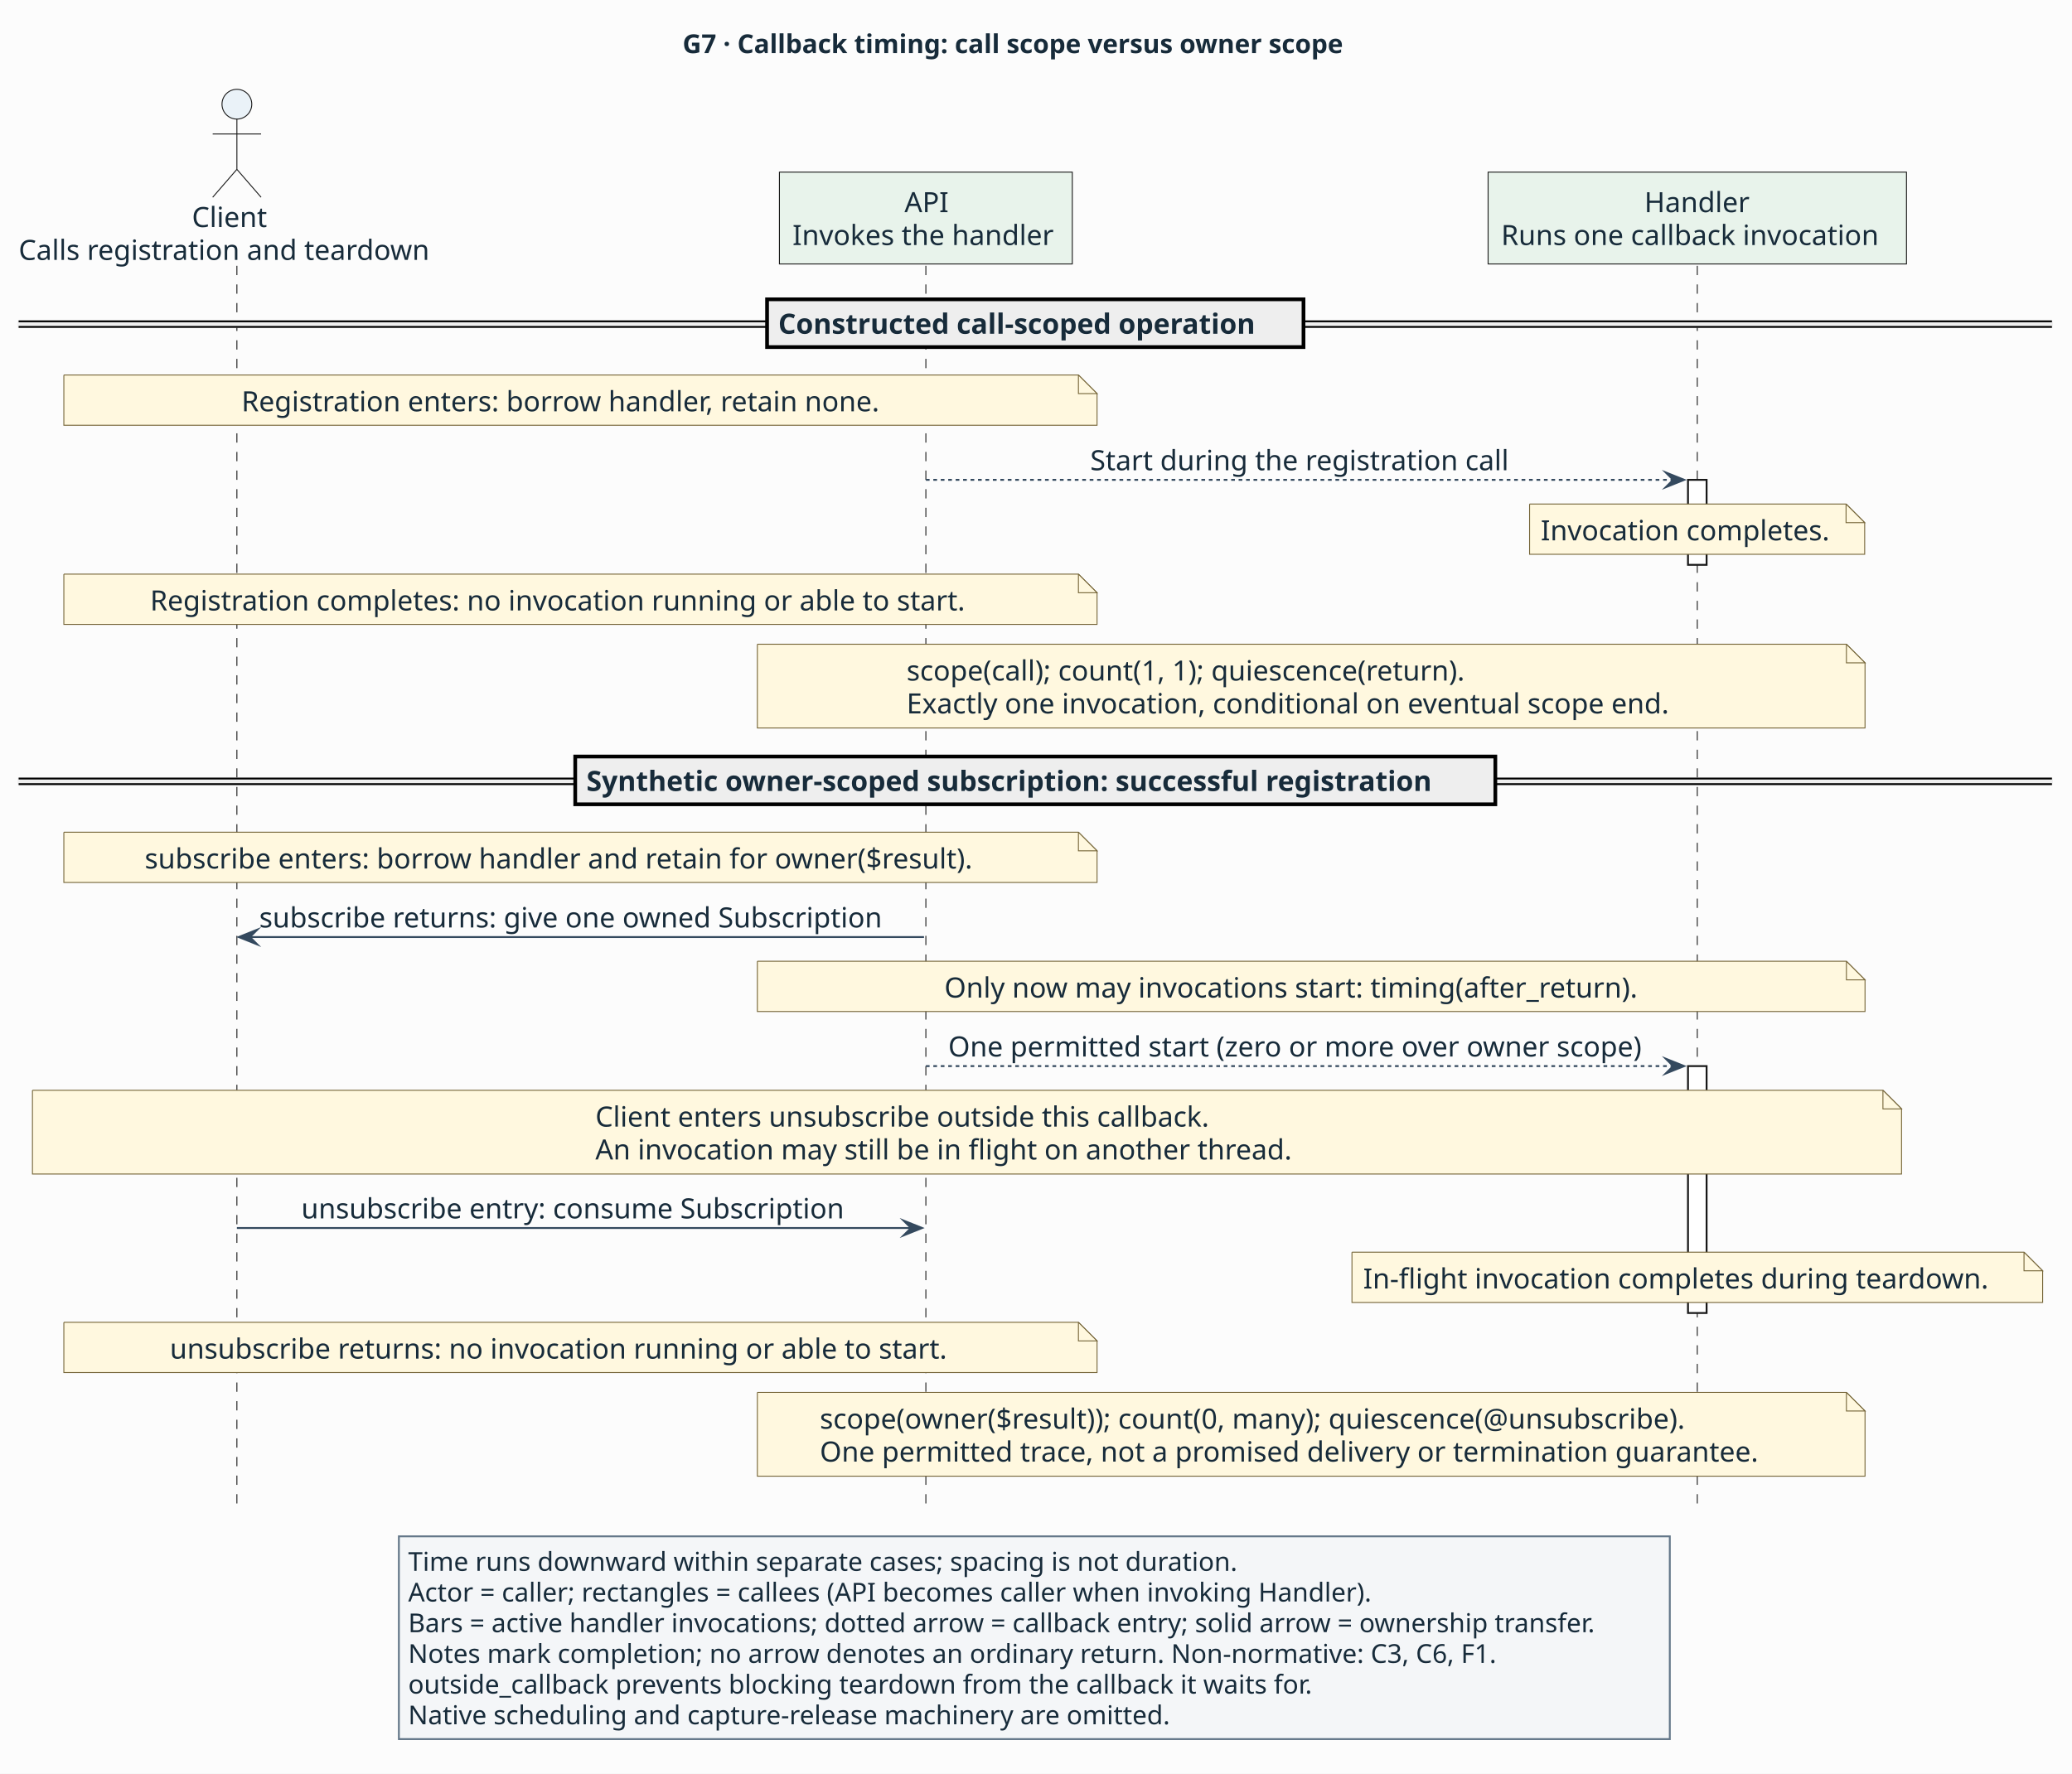
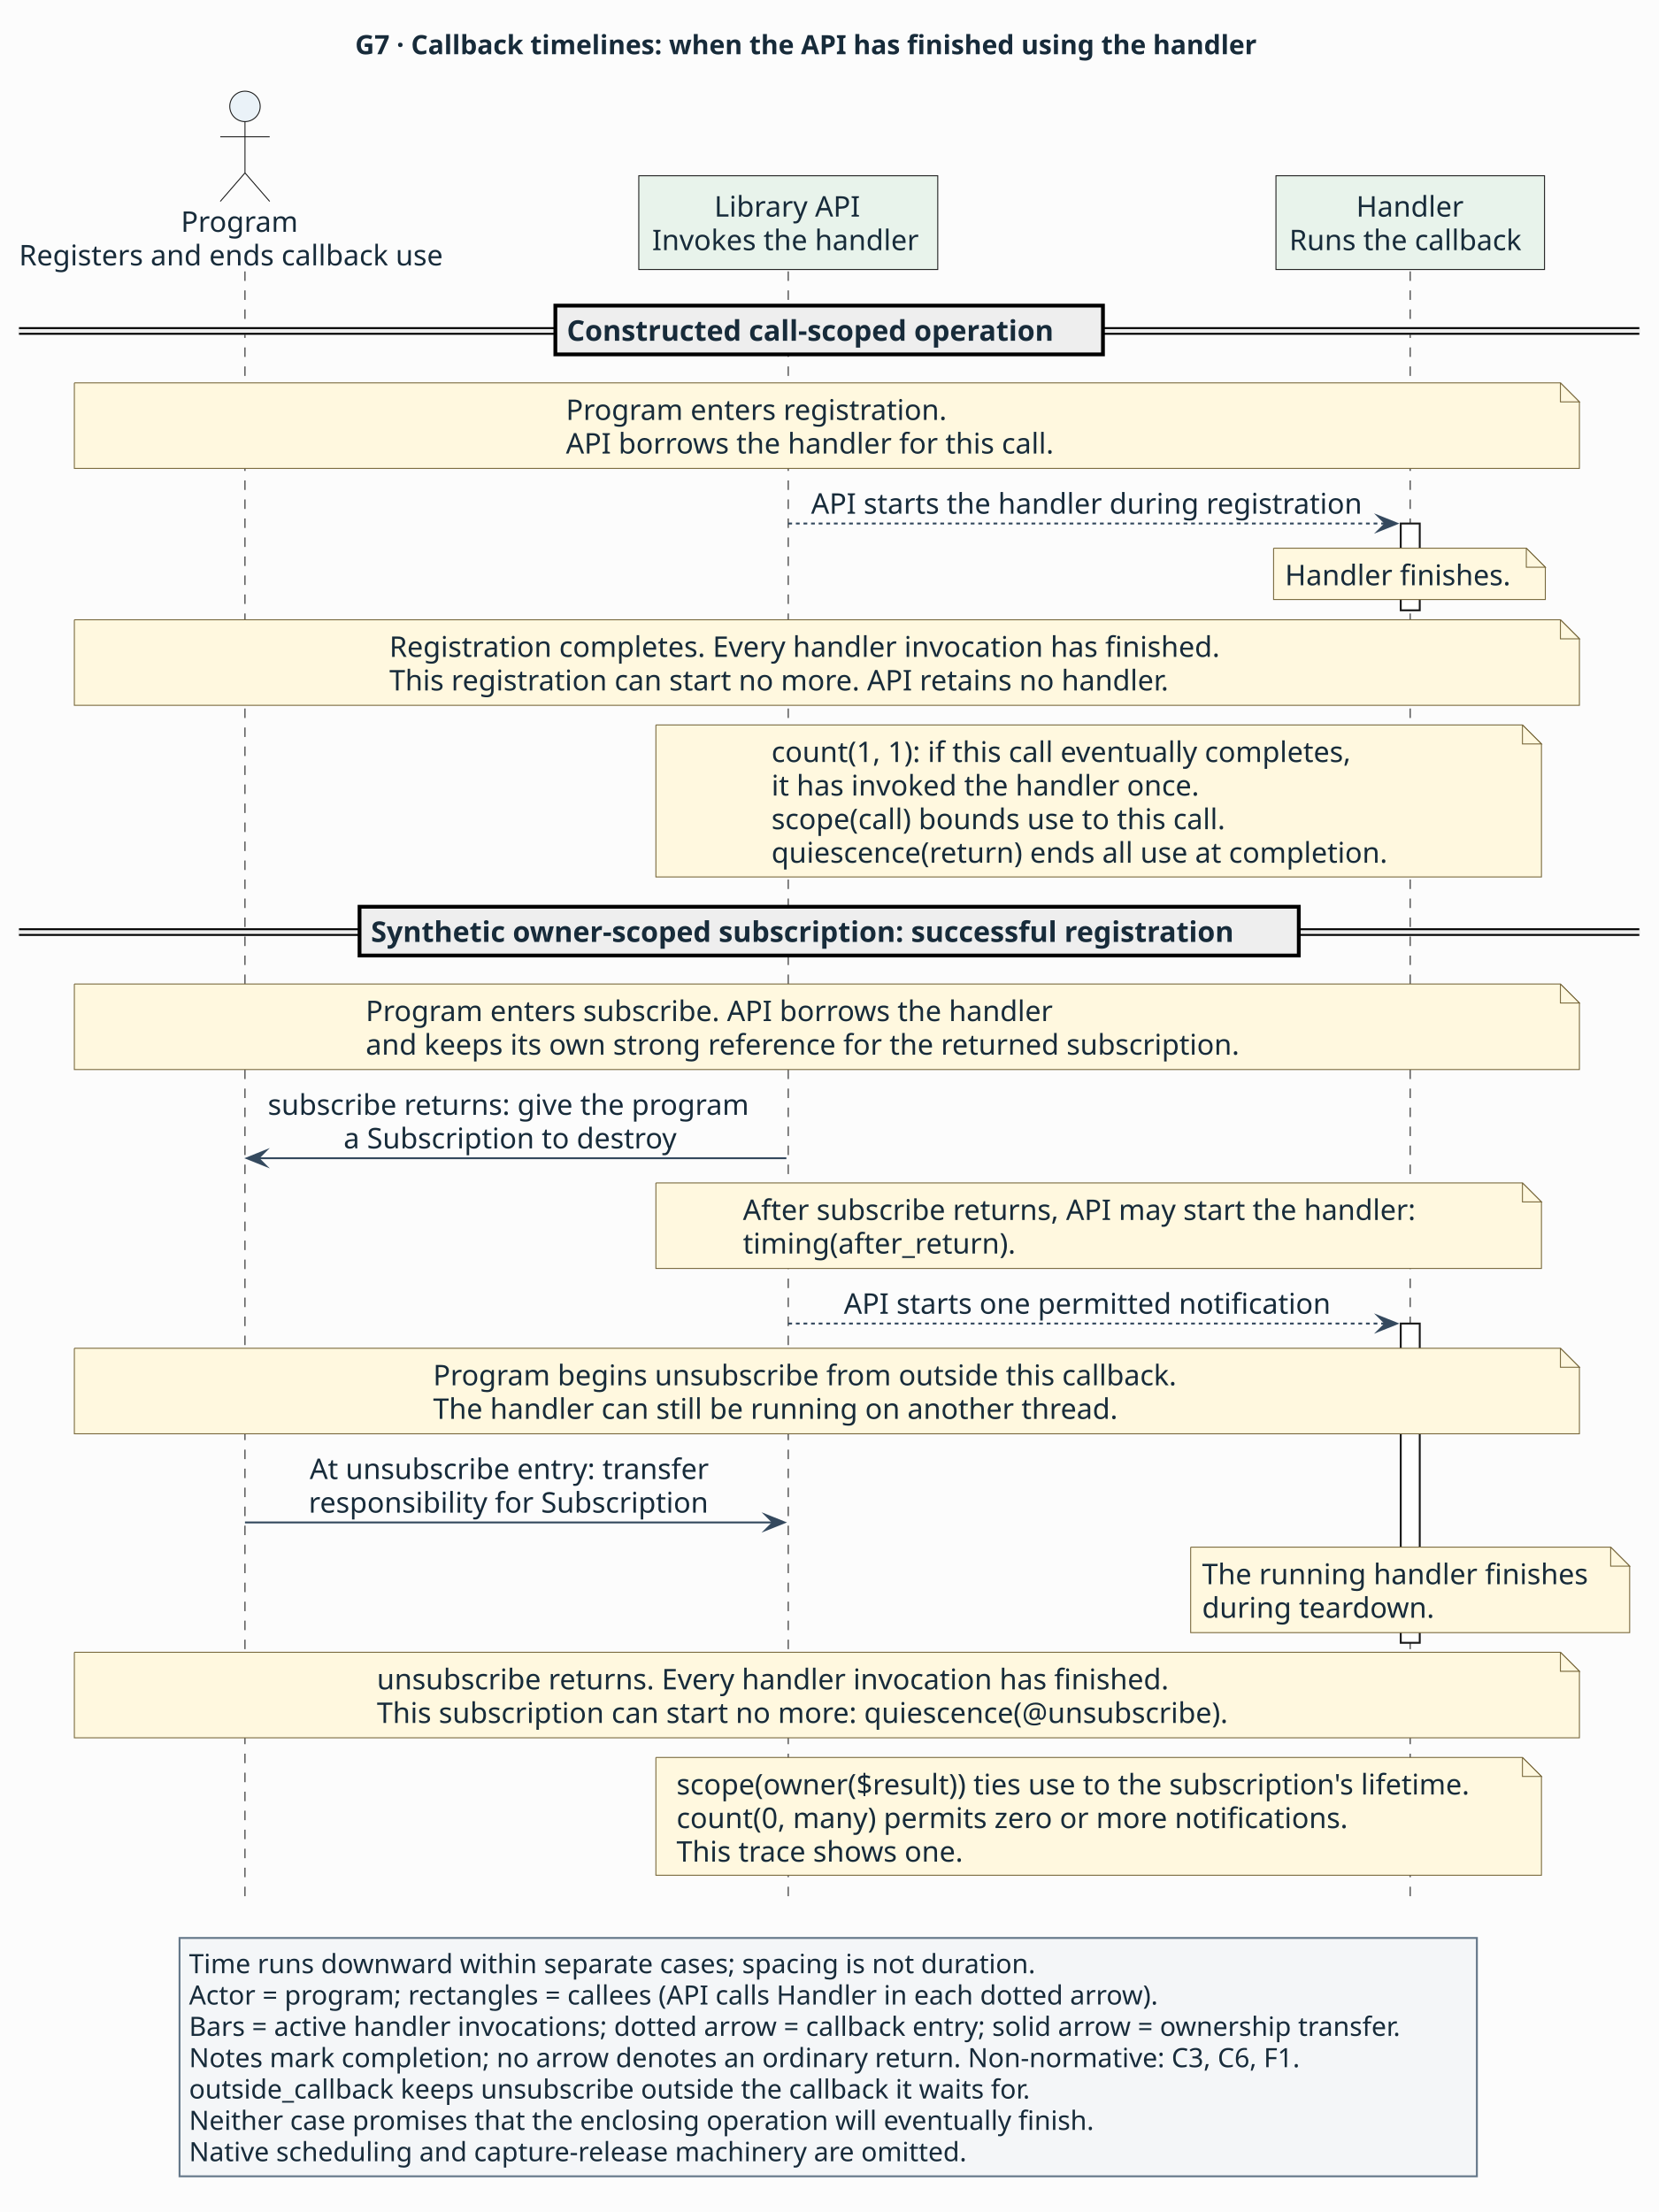
- <svg xmlns="http://www.w3.org/2000/svg" version="1.1" data-diagram-type="SEQUENCE" style="width:1113px;height:953px;background:#FCFCFC;" width="1113px" height="953px" viewBox="0 0 1113 953" zoomAndPan="magnify" preserveAspectRatio="none" contentStyleType="text/css">
+ <svg xmlns="http://www.w3.org/2000/svg" version="1.1" data-diagram-type="SEQUENCE" style="width:873px;height:1164px;background:#FCFCFC;" width="873px" height="1164px" viewBox="0 0 873 1164" zoomAndPan="magnify" preserveAspectRatio="none" contentStyleType="text/css">
  <defs />
  <g font-family="sans-serif" lengthAdjust="spacing">
-     <rect x="0" y="0" width="1113" height="953" fill="#FCFCFC" style="stroke:none;" />
+     <rect x="0" y="0" width="873" height="1164" fill="#FCFCFC" style="stroke:none;" />
    <g class="title" data-source-line="2">
-       <text x="366.64" y="28.535" fill="#172B3A" font-size="14" textLength="377.945" font-weight="700">G7 · Callback timing: call scope versus owner scope</text>
+       <text x="186.882" y="28.535" fill="#172B3A" font-size="14" textLength="497.875" font-weight="700">G7 · Callback timelines: when the API has finished using the handler</text>
    </g>
    <g>
-       <rect x="123.747" y="142.82" width="8" height="665.654" fill="#000" fill-opacity="0" />
-       <line x1="127.247" y1="142.82" x2="127.247" y2="808.475" style="stroke:#181818;stroke-width:0.5;stroke-dasharray:5,5;" />
+       <rect x="125.413" y="142.82" width="8" height="859.98" fill="#000" fill-opacity="0" />
+       <line x1="128.913" y1="142.82" x2="128.913" y2="1002.801" style="stroke:#181818;stroke-width:0.5;stroke-dasharray:5,5;" />
    </g>
    <g>
-       <rect x="493.838" y="142.82" width="8" height="665.654" fill="#000" fill-opacity="0" />
-       <line x1="497.338" y1="142.82" x2="497.338" y2="808.475" style="stroke:#181818;stroke-width:0.5;stroke-dasharray:5,5;" />
+       <rect x="411.305" y="142.82" width="8" height="859.98" fill="#000" fill-opacity="0" />
+       <line x1="414.805" y1="142.82" x2="414.805" y2="1002.801" style="stroke:#181818;stroke-width:0.5;stroke-dasharray:5,5;" />
    </g>
    <g>
-       <rect x="908.224" y="142.82" width="8" height="665.654" fill="#000" fill-opacity="0" />
-       <line x1="911.724" y1="142.82" x2="911.724" y2="808.475" style="stroke:#181818;stroke-width:0.5;stroke-dasharray:5,5;" />
+       <rect x="738.599" y="142.82" width="8" height="859.98" fill="#000" fill-opacity="0" />
+       <line x1="742.099" y1="142.82" x2="742.099" y2="1002.801" style="stroke:#181818;stroke-width:0.5;stroke-dasharray:5,5;" />
    </g>
    <g>
-       <rect x="906.724" y="257.818" width="10" height="45.666" fill="#FFF" style="stroke:#181818;stroke-width:1;" />
+       <rect x="737.099" y="275.484" width="10" height="45.666" fill="#FFF" style="stroke:#181818;stroke-width:1;" />
    </g>
    <g>
-       <rect x="906.724" y="572.813" width="10" height="132.664" fill="#FFF" style="stroke:#181818;stroke-width:1;" />
+       <rect x="737.099" y="696.475" width="10" height="167.996" fill="#FFF" style="stroke:#181818;stroke-width:1;" />
    </g>
-     <text x="103.083" y="121.99" fill="#172B3A" font-size="15" textLength="42.327">Client</text>
-     <text x="10" y="139.656" fill="#172B3A" font-size="15" textLength="228.494">Calls registration and teardown</text>
-     <ellipse cx="127.247" cy="55.988" rx="8" ry="8" fill="#EAF2F8" style="stroke:#181818;stroke-width:0.5;" />
-     <path d="M127.247,63.988 L127.247,90.988 M114.247,71.988 L140.247,71.988 M127.247,90.988 L114.247,105.988 M127.247,90.988 L140.247,105.988" style="stroke:#181818;stroke-width:0.5;" fill="none" />
-     <rect x="418.678" y="92.488" width="157.32" height="49.332" fill="#E8F3EB" style="stroke:#181818;stroke-width:0.5;" />
-     <text x="485.857" y="113.99" fill="#172B3A" font-size="15" textLength="22.961">API</text>
-     <text x="425.678" y="131.656" fill="#172B3A" font-size="15" textLength="143.32">Invokes the handler</text>
-     <rect x="799.354" y="92.488" width="224.74" height="49.332" fill="#E8F3EB" style="stroke:#181818;stroke-width:0.5;" />
-     <text x="883.28" y="113.99" fill="#172B3A" font-size="15" textLength="56.887">Handler</text>
-     <text x="806.354" y="131.656" fill="#172B3A" font-size="15" textLength="210.74">Runs one callback invocation</text>
-     <rect x="10" y="172.653" width="1092.225" height="3" fill="#EEE" style="stroke:#EEE;stroke-width:1;" />
-     <line x1="10" y1="172.653" x2="1102.225" y2="172.653" style="stroke:#000;stroke-width:1;" />
-     <line x1="10" y1="175.653" x2="1102.225" y2="175.653" style="stroke:#000;stroke-width:1;" />
-     <rect x="412.036" y="160.82" width="288.153" height="25.666" fill="#EEE" style="stroke:#000;stroke-width:2;" />
-     <text x="418.036" y="179.322" fill="#172B3A" font-size="15" textLength="269.209" font-weight="700">Constructed call-scoped operation</text>
-     <path d="M34.293,201.486 L34.293,228.486 L589.293,228.486 L589.293,211.486 L579.293,201.486 L34.293,201.486" style="stroke:#756538;stroke-width:0.5;" fill="#FFF8DF" />
-     <path d="M579.293,201.486 L579.293,211.486 L589.293,211.486 L579.293,201.486" style="stroke:#756538;stroke-width:0.5;" fill="#FFF8DF" />
-     <text x="129.711" y="220.988" fill="#172B3A" font-size="15" textLength="356.162">Registration enters: borrow handler, retain none.</text>
-     <polygon points="894.724,253.818,904.724,257.818,894.724,261.818,898.724,257.818" fill="#34495E" style="stroke:#34495E;stroke-width:1;stroke-linejoin:miter;stroke-miterlimit:10;" />
-     <line x1="497.338" y1="257.818" x2="900.724" y2="257.818" style="stroke:#34495E;stroke-width:1;stroke-dasharray:2,2;" />
-     <text x="585.613" y="252.654" fill="#172B3A" font-size="15" textLength="232.837">Start during the registration call</text>
-     <path d="M821.632,270.818 L821.632,297.818 L1001.632,297.818 L1001.632,280.818 L991.632,270.818 L821.632,270.818" style="stroke:#756538;stroke-width:0.5;" fill="#FFF8DF" />
-     <path d="M991.632,270.818 L991.632,280.818 L1001.632,280.818 L991.632,270.818" style="stroke:#756538;stroke-width:0.5;" fill="#FFF8DF" />
-     <text x="827.632" y="290.32" fill="#172B3A" font-size="15" textLength="159.185">Invocation completes.</text>
-     <path d="M34.293,308.484 L34.293,335.484 L589.293,335.484 L589.293,318.484 L579.293,308.484 L34.293,308.484" style="stroke:#756538;stroke-width:0.5;" fill="#FFF8DF" />
-     <path d="M579.293,308.484 L579.293,318.484 L589.293,318.484 L579.293,308.484" style="stroke:#756538;stroke-width:0.5;" fill="#FFF8DF" />
-     <text x="80.635" y="327.986" fill="#172B3A" font-size="15" textLength="454.314">Registration completes: no invocation running or able to start.</text>
-     <path d="M406.823,346.15 L406.823,391.15 L1001.823,391.15 L1001.823,356.15 L991.823,346.15 L406.823,346.15" style="stroke:#756538;stroke-width:0.5;" fill="#FFF8DF" />
-     <path d="M991.823,346.15 L991.823,356.15 L1001.823,356.15 L991.823,346.15" style="stroke:#756538;stroke-width:0.5;" fill="#FFF8DF" />
-     <text x="486.98" y="365.652" fill="#172B3A" font-size="15" textLength="314.905">scope(call); count(1, 1); quiescence(return).</text>
-     <text x="486.98" y="383.318" fill="#172B3A" font-size="15" textLength="426.101">Exactly one invocation, conditional on eventual scope end.</text>
-     <rect x="10" y="418.315" width="1092.225" height="3" fill="#EEE" style="stroke:#EEE;stroke-width:1;" />
-     <line x1="10" y1="418.315" x2="1102.225" y2="418.315" style="stroke:#000;stroke-width:1;" />
-     <line x1="10" y1="421.315" x2="1102.225" y2="421.315" style="stroke:#000;stroke-width:1;" />
-     <rect x="308.988" y="406.482" width="494.249" height="25.666" fill="#EEE" style="stroke:#000;stroke-width:2;" />
-     <text x="314.988" y="424.984" fill="#172B3A" font-size="15" textLength="475.305" font-weight="700">Synthetic owner-scoped subscription: successful registration</text>
-     <path d="M34.293,447.148 L34.293,474.148 L589.293,474.148 L589.293,457.148 L579.293,447.148 L34.293,447.148" style="stroke:#756538;stroke-width:0.5;" fill="#FFF8DF" />
-     <path d="M579.293,447.148 L579.293,457.148 L589.293,457.148 L579.293,447.148" style="stroke:#756538;stroke-width:0.5;" fill="#FFF8DF" />
-     <text x="77.717" y="466.65" fill="#172B3A" font-size="15" textLength="460.151">subscribe enters: borrow handler and retain for owner($result).</text>
-     <polygon points="138.247,499.48,128.247,503.48,138.247,507.48,134.247,503.48" fill="#34495E" style="stroke:#34495E;stroke-width:1;stroke-linejoin:miter;stroke-miterlimit:10;" />
-     <line x1="132.247" y1="503.48" x2="496.338" y2="503.48" style="stroke:#34495E;stroke-width:1;" />
-     <text x="139.247" y="498.316" fill="#172B3A" font-size="15" textLength="346.091">subscribe returns: give one owned Subscription</text>
-     <path d="M406.823,516.48 L406.823,543.48 L1001.823,543.48 L1001.823,526.48 L991.823,516.48 L406.823,516.48" style="stroke:#756538;stroke-width:0.5;" fill="#FFF8DF" />
-     <path d="M991.823,516.48 L991.823,526.48 L1001.823,526.48 L991.823,516.48" style="stroke:#756538;stroke-width:0.5;" fill="#FFF8DF" />
-     <text x="507.269" y="535.982" fill="#172B3A" font-size="15" textLength="385.525">Only now may invocations start: timing(after_return).</text>
-     <polygon points="894.724,568.813,904.724,572.813,894.724,576.813,898.724,572.813" fill="#34495E" style="stroke:#34495E;stroke-width:1;stroke-linejoin:miter;stroke-miterlimit:10;" />
-     <line x1="497.338" y1="572.813" x2="900.724" y2="572.813" style="stroke:#34495E;stroke-width:1;stroke-dasharray:2,2;" />
-     <text x="509.338" y="567.648" fill="#172B3A" font-size="15" textLength="385.386">One permitted start (zero or more over owner scope)</text>
-     <path d="M17.438,585.813 L17.438,630.813 L1021.438,630.813 L1021.438,595.813 L1011.438,585.813 L17.438,585.813" style="stroke:#756538;stroke-width:0.5;" fill="#FFF8DF" />
-     <path d="M1011.438,585.813 L1011.438,595.813 L1021.438,595.813 L1011.438,585.813" style="stroke:#756538;stroke-width:0.5;" fill="#FFF8DF" />
-     <text x="319.81" y="605.314" fill="#172B3A" font-size="15" textLength="344.465">Client enters unsubscribe outside this callback.</text>
-     <text x="319.81" y="622.98" fill="#172B3A" font-size="15" textLength="390.352">An invocation may still be in flight on another thread.</text>
-     <polygon points="485.338,655.811,495.338,659.811,485.338,663.811,489.338,659.811" fill="#34495E" style="stroke:#34495E;stroke-width:1;stroke-linejoin:miter;stroke-miterlimit:10;" />
-     <line x1="127.247" y1="659.811" x2="491.338" y2="659.811" style="stroke:#34495E;stroke-width:1;" />
-     <text x="161.835" y="654.646" fill="#172B3A" font-size="15" textLength="300.916">unsubscribe entry: consume Subscription</text>
-     <path d="M726.223,672.811 L726.223,699.811 L1097.223,699.811 L1097.223,682.811 L1087.223,672.811 L726.223,672.811" style="stroke:#756538;stroke-width:0.5;" fill="#FFF8DF" />
-     <path d="M1087.223,672.811 L1087.223,682.811 L1097.223,682.811 L1087.223,672.811" style="stroke:#756538;stroke-width:0.5;" fill="#FFF8DF" />
-     <text x="732.223" y="692.313" fill="#172B3A" font-size="15" textLength="350.002">In-flight invocation completes during teardown.</text>
-     <path d="M34.293,710.477 L34.293,737.477 L589.293,737.477 L589.293,720.477 L579.293,710.477 L34.293,710.477" style="stroke:#756538;stroke-width:0.5;" fill="#FFF8DF" />
-     <path d="M579.293,710.477 L579.293,720.477 L589.293,720.477 L579.293,710.477" style="stroke:#756538;stroke-width:0.5;" fill="#FFF8DF" />
-     <text x="91.237" y="729.979" fill="#172B3A" font-size="15" textLength="433.11">unsubscribe returns: no invocation running or able to start.</text>
-     <path d="M406.823,748.143 L406.823,793.143 L1001.823,793.143 L1001.823,758.143 L991.823,748.143 L406.823,748.143" style="stroke:#756538;stroke-width:0.5;" fill="#FFF8DF" />
-     <path d="M991.823,748.143 L991.823,758.143 L1001.823,758.143 L991.823,748.143" style="stroke:#756538;stroke-width:0.5;" fill="#FFF8DF" />
-     <text x="440.376" y="767.645" fill="#172B3A" font-size="15" textLength="482.058">scope(owner($result)); count(0, many); quiescence(@unsubscribe).</text>
-     <text x="440.376" y="785.311" fill="#172B3A" font-size="15" textLength="519.309">One permitted trace, not a promised delivery or termination guarantee.</text>
-     <g class="legend" data-source-line="36">
-       <rect x="214.267" y="825.475" width="682.69" height="108.93" fill="#F4F6F8" style="stroke:#647789;stroke-width:1;" />
-       <text x="219.267" y="844.01" fill="#172B3A" font-size="14" textLength="462.684">Time runs downward within separate cases; spacing is not duration.</text>
-       <text x="219.267" y="860.498" fill="#172B3A" font-size="14" textLength="543.3">Actor = caller; rectangles = callees (API becomes caller when invoking Handler).</text>
-       <text x="219.267" y="876.986" fill="#172B3A" font-size="14" textLength="672.69">Bars = active handler invocations; dotted arrow = callback entry; solid arrow = ownership transfer.</text>
-       <text x="219.267" y="893.475" fill="#172B3A" font-size="14" textLength="611.823">Notes mark completion; no arrow denotes an ordinary return. Non-normative: C3, C6, F1.</text>
-       <text x="219.267" y="909.963" fill="#172B3A" font-size="14" textLength="509.476">outside_callback prevents blocking teardown from the callback it waits for.</text>
-       <text x="219.267" y="926.451" fill="#172B3A" font-size="14" textLength="424.061">Native scheduling and capture-release machinery are omitted.</text>
+     <text x="95.203" y="121.99" fill="#172B3A" font-size="15" textLength="61.421">Program</text>
+     <text x="10" y="139.656" fill="#172B3A" font-size="15" textLength="231.826">Registers and ends callback use</text>
+     <ellipse cx="128.913" cy="55.988" rx="8" ry="8" fill="#EAF2F8" style="stroke:#181818;stroke-width:0.5;" />
+     <path d="M128.913,63.988 L128.913,90.988 M115.913,71.988 L141.913,71.988 M128.913,90.988 L115.913,105.988 M128.913,90.988 L141.913,105.988" style="stroke:#181818;stroke-width:0.5;" fill="none" />
+     <rect x="336.145" y="92.488" width="157.32" height="49.332" fill="#E8F3EB" style="stroke:#181818;stroke-width:0.5;" />
+     <text x="375.866" y="113.99" fill="#172B3A" font-size="15" textLength="77.878">Library API</text>
+     <text x="343.145" y="131.656" fill="#172B3A" font-size="15" textLength="143.32">Invokes the handler</text>
+     <rect x="671.433" y="92.488" width="141.332" height="49.332" fill="#E8F3EB" style="stroke:#181818;stroke-width:0.5;" />
+     <text x="713.655" y="113.99" fill="#172B3A" font-size="15" textLength="56.887">Handler</text>
+     <text x="678.433" y="131.656" fill="#172B3A" font-size="15" textLength="127.332">Runs the callback</text>
+     <rect x="10" y="172.653" width="852.639" height="3" fill="#EEE" style="stroke:#EEE;stroke-width:1;" />
+     <line x1="10" y1="172.653" x2="862.639" y2="172.653" style="stroke:#000;stroke-width:1;" />
+     <line x1="10" y1="175.653" x2="862.639" y2="175.653" style="stroke:#000;stroke-width:1;" />
+     <rect x="292.243" y="160.82" width="288.153" height="25.666" fill="#EEE" style="stroke:#000;stroke-width:2;" />
+     <text x="298.243" y="179.322" fill="#172B3A" font-size="15" textLength="269.209" font-weight="700">Constructed call-scoped operation</text>
+     <path d="M39.124,201.486 L39.124,246.486 L831.124,246.486 L831.124,211.486 L821.124,201.486 L39.124,201.486" style="stroke:#756538;stroke-width:0.5;" fill="#FFF8DF" />
+     <path d="M821.124,201.486 L821.124,211.486 L831.124,211.486 L821.124,201.486" style="stroke:#756538;stroke-width:0.5;" fill="#FFF8DF" />
+     <text x="297.811" y="220.988" fill="#172B3A" font-size="15" textLength="205.408">Program enters registration.</text>
+     <text x="297.811" y="238.654" fill="#172B3A" font-size="15" textLength="266.389">API borrows the handler for this call.</text>
+     <polygon points="725.099,271.484,735.099,275.484,725.099,279.484,729.099,275.484" fill="#34495E" style="stroke:#34495E;stroke-width:1;stroke-linejoin:miter;stroke-miterlimit:10;" />
+     <line x1="414.805" y1="275.484" x2="731.099" y2="275.484" style="stroke:#34495E;stroke-width:1;stroke-dasharray:2,2;" />
+     <text x="426.805" y="270.32" fill="#172B3A" font-size="15" textLength="298.293">API starts the handler during registration</text>
+     <path d="M670.181,288.484 L670.181,315.484 L813.181,315.484 L813.181,298.484 L803.181,288.484 L670.181,288.484" style="stroke:#756538;stroke-width:0.5;" fill="#FFF8DF" />
+     <path d="M803.181,288.484 L803.181,298.484 L813.181,298.484 L803.181,288.484" style="stroke:#756538;stroke-width:0.5;" fill="#FFF8DF" />
+     <text x="676.181" y="307.986" fill="#172B3A" font-size="15" textLength="122.834">Handler finishes.</text>
+     <path d="M39.124,326.15 L39.124,371.15 L831.124,371.15 L831.124,336.15 L821.124,326.15 L39.124,326.15" style="stroke:#756538;stroke-width:0.5;" fill="#FFF8DF" />
+     <path d="M821.124,326.15 L821.124,336.15 L831.124,336.15 L821.124,326.15" style="stroke:#756538;stroke-width:0.5;" fill="#FFF8DF" />
+     <text x="204.885" y="345.652" fill="#172B3A" font-size="15" textLength="452.241">Registration completes. Every handler invocation has finished.</text>
+     <text x="204.885" y="363.318" fill="#172B3A" font-size="15" textLength="428.452">This registration can start no more. API retains no handler.</text>
+     <path d="M345.142,381.482 L345.142,461.482 L811.142,461.482 L811.142,391.482 L801.142,381.482 L345.142,381.482" style="stroke:#756538;stroke-width:0.5;" fill="#FFF8DF" />
+     <path d="M801.142,381.482 L801.142,391.482 L811.142,391.482 L801.142,381.482" style="stroke:#756538;stroke-width:0.5;" fill="#FFF8DF" />
+     <text x="405.956" y="400.984" fill="#172B3A" font-size="15" textLength="322.104">count(1, 1): if this call eventually completes,</text>
+     <text x="405.956" y="418.65" fill="#172B3A" font-size="15" textLength="233.862">it has invoked the handler once.</text>
+     <text x="405.956" y="436.316" fill="#172B3A" font-size="15" textLength="251.25">scope(call) bounds use to this call.</text>
+     <text x="405.956" y="453.982" fill="#172B3A" font-size="15" textLength="335.991">quiescence(return) ends all use at completion.</text>
+     <rect x="10" y="488.979" width="852.639" height="3" fill="#EEE" style="stroke:#EEE;stroke-width:1;" />
+     <line x1="10" y1="488.979" x2="862.639" y2="488.979" style="stroke:#000;stroke-width:1;" />
+     <line x1="10" y1="491.979" x2="862.639" y2="491.979" style="stroke:#000;stroke-width:1;" />
+     <rect x="189.195" y="477.146" width="494.249" height="25.666" fill="#EEE" style="stroke:#000;stroke-width:2;" />
+     <text x="195.195" y="495.648" fill="#172B3A" font-size="15" textLength="475.305" font-weight="700">Synthetic owner-scoped subscription: successful registration</text>
+     <path d="M39.124,517.813 L39.124,562.813 L831.124,562.813 L831.124,527.813 L821.124,517.813 L39.124,517.813" style="stroke:#756538;stroke-width:0.5;" fill="#FFF8DF" />
+     <path d="M821.124,517.813 L821.124,527.813 L831.124,527.813 L821.124,517.813" style="stroke:#756538;stroke-width:0.5;" fill="#FFF8DF" />
+     <text x="192.441" y="537.314" fill="#172B3A" font-size="15" textLength="370.818">Program enters subscribe. API borrows the handler</text>
+     <text x="192.441" y="554.98" fill="#172B3A" font-size="15" textLength="477.129">and keeps its own strong reference for the returned subscription.</text>
+     <polygon points="139.913,605.477,129.913,609.477,139.913,613.477,135.913,609.477" fill="#34495E" style="stroke:#34495E;stroke-width:1;stroke-linejoin:miter;stroke-miterlimit:10;" />
+     <line x1="133.913" y1="609.477" x2="413.805" y2="609.477" style="stroke:#34495E;stroke-width:1;" />
+     <text x="140.913" y="586.646" fill="#172B3A" font-size="15" textLength="261.892">subscribe returns: give the program</text>
+     <text x="180.793" y="604.313" fill="#172B3A" font-size="15" textLength="182.131">a Subscription to destroy</text>
+     <path d="M345.142,622.477 L345.142,667.477 L811.142,667.477 L811.142,632.477 L801.142,622.477 L345.142,622.477" style="stroke:#756538;stroke-width:0.5;" fill="#FFF8DF" />
+     <path d="M801.142,622.477 L801.142,632.477 L811.142,632.477 L801.142,622.477" style="stroke:#756538;stroke-width:0.5;" fill="#FFF8DF" />
+     <text x="390.945" y="641.979" fill="#172B3A" font-size="15" textLength="366.013">After subscribe returns, API may start the handler:</text>
+     <text x="390.945" y="659.645" fill="#172B3A" font-size="15" textLength="147.715">timing(after_return).</text>
+     <polygon points="725.099,692.475,735.099,696.475,725.099,700.475,729.099,696.475" fill="#34495E" style="stroke:#34495E;stroke-width:1;stroke-linejoin:miter;stroke-miterlimit:10;" />
+     <line x1="414.805" y1="696.475" x2="731.099" y2="696.475" style="stroke:#34495E;stroke-width:1;stroke-dasharray:2,2;" />
+     <text x="444.046" y="691.311" fill="#172B3A" font-size="15" textLength="263.811">API starts one permitted notification</text>
+     <path d="M39.124,709.475 L39.124,754.475 L831.124,754.475 L831.124,719.475 L821.124,709.475 L39.124,709.475" style="stroke:#756538;stroke-width:0.5;" fill="#FFF8DF" />
+     <path d="M821.124,709.475 L821.124,719.475 L831.124,719.475 L821.124,709.475" style="stroke:#756538;stroke-width:0.5;" fill="#FFF8DF" />
+     <text x="227.905" y="728.977" fill="#172B3A" font-size="15" textLength="406.201">Program begins unsubscribe from outside this callback.</text>
+     <text x="227.905" y="746.643" fill="#172B3A" font-size="15" textLength="373.323">The handler can still be running on another thread.</text>
+     <polygon points="402.805,797.139,412.805,801.139,402.805,805.139,406.805,801.139" fill="#34495E" style="stroke:#34495E;stroke-width:1;stroke-linejoin:miter;stroke-miterlimit:10;" />
+     <line x1="128.913" y1="801.139" x2="408.805" y2="801.139" style="stroke:#34495E;stroke-width:1;" />
+     <text x="162.955" y="778.309" fill="#172B3A" font-size="15" textLength="217.808">At unsubscribe entry: transfer</text>
+     <text x="162.417" y="795.975" fill="#172B3A" font-size="15" textLength="218.884">responsibility for Subscription</text>
+     <path d="M626.558,814.139 L626.558,859.139 L857.558,859.139 L857.558,824.139 L847.558,814.139 L626.558,814.139" style="stroke:#756538;stroke-width:0.5;" fill="#FFF8DF" />
+     <path d="M847.558,814.139 L847.558,824.139 L857.558,824.139 L847.558,814.139" style="stroke:#756538;stroke-width:0.5;" fill="#FFF8DF" />
+     <text x="632.558" y="833.641" fill="#172B3A" font-size="15" textLength="210.081">The running handler finishes</text>
+     <text x="632.558" y="851.307" fill="#172B3A" font-size="15" textLength="125.288">during teardown.</text>
+     <path d="M39.124,869.471 L39.124,914.471 L831.124,914.471 L831.124,879.471 L821.124,869.471 L39.124,869.471" style="stroke:#756538;stroke-width:0.5;" fill="#FFF8DF" />
+     <path d="M821.124,869.471 L821.124,879.471 L831.124,879.471 L821.124,869.471" style="stroke:#756538;stroke-width:0.5;" fill="#FFF8DF" />
+     <text x="198.315" y="888.973" fill="#172B3A" font-size="15" textLength="431.038">unsubscribe returns. Every handler invocation has finished.</text>
+     <text x="198.315" y="906.639" fill="#172B3A" font-size="15" textLength="465.381">This subscription can start no more: quiescence(@unsubscribe).</text>
+     <path d="M345.142,924.803 L345.142,986.803 L811.142,986.803 L811.142,934.803 L801.142,924.803 L345.142,924.803" style="stroke:#756538;stroke-width:0.5;" fill="#FFF8DF" />
+     <path d="M801.142,924.803 L801.142,934.803 L811.142,934.803 L801.142,924.803" style="stroke:#756538;stroke-width:0.5;" fill="#FFF8DF" />
+     <text x="355.983" y="944.305" fill="#172B3A" font-size="15" textLength="435.938">scope(owner($result)) ties use to the subscription's lifetime.</text>
+     <text x="355.983" y="961.971" fill="#172B3A" font-size="15" textLength="369.075">count(0, many) permits zero or more notifications.</text>
+     <text x="355.983" y="979.637" fill="#172B3A" font-size="15" textLength="158.086">This trace shows one.</text>
+     <g class="legend" data-source-line="54">
+       <rect x="94.474" y="1019.801" width="682.69" height="125.418" fill="#F4F6F8" style="stroke:#647789;stroke-width:1;" />
+       <text x="99.474" y="1038.336" fill="#172B3A" font-size="14" textLength="462.684">Time runs downward within separate cases; spacing is not duration.</text>
+       <text x="99.474" y="1054.824" fill="#172B3A" font-size="14" textLength="535.828">Actor = program; rectangles = callees (API calls Handler in each dotted arrow).</text>
+       <text x="99.474" y="1071.313" fill="#172B3A" font-size="14" textLength="672.69">Bars = active handler invocations; dotted arrow = callback entry; solid arrow = ownership transfer.</text>
+       <text x="99.474" y="1087.801" fill="#172B3A" font-size="14" textLength="611.823">Notes mark completion; no arrow denotes an ordinary return. Non-normative: C3, C6, F1.</text>
+       <text x="99.474" y="1104.289" fill="#172B3A" font-size="14" textLength="465.151">outside_callback keeps unsubscribe outside the callback it waits for.</text>
+       <text x="99.474" y="1120.777" fill="#172B3A" font-size="14" textLength="494.156">Neither case promises that the enclosing operation will eventually finish.</text>
+       <text x="99.474" y="1137.266" fill="#172B3A" font-size="14" textLength="424.061">Native scheduling and capture-release machinery are omitted.</text>
    </g>
  </g>
</svg>
